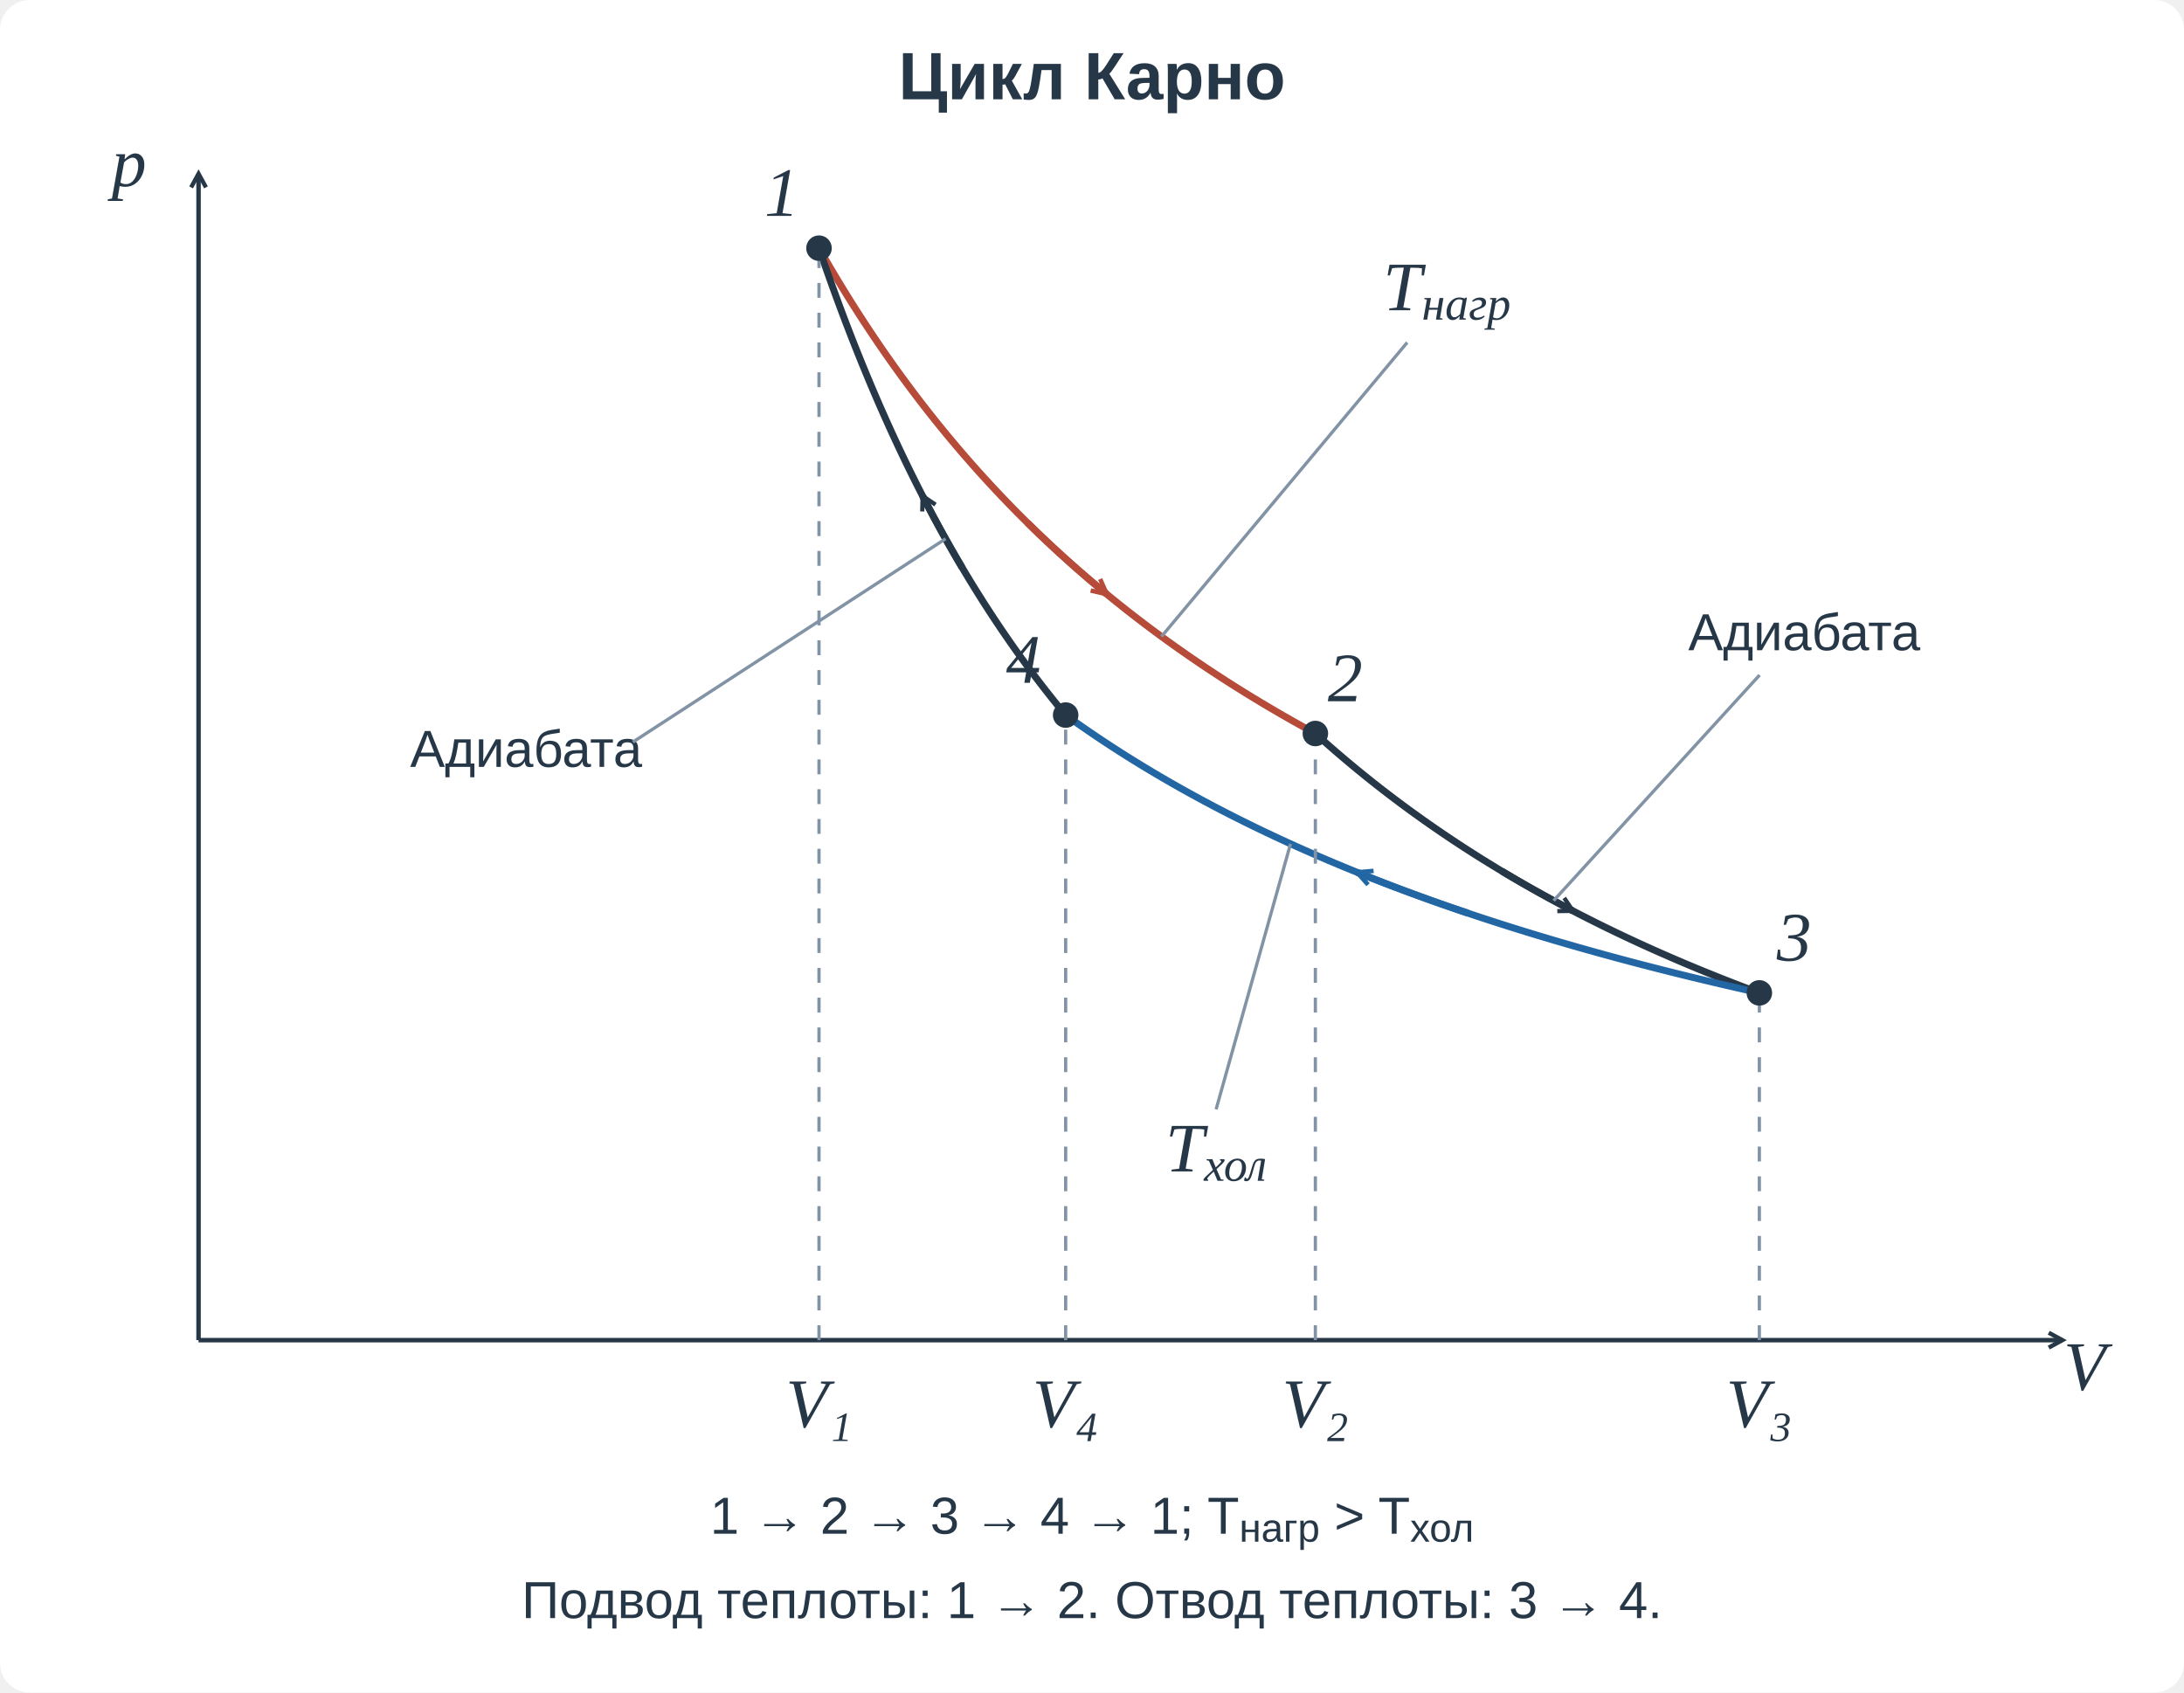
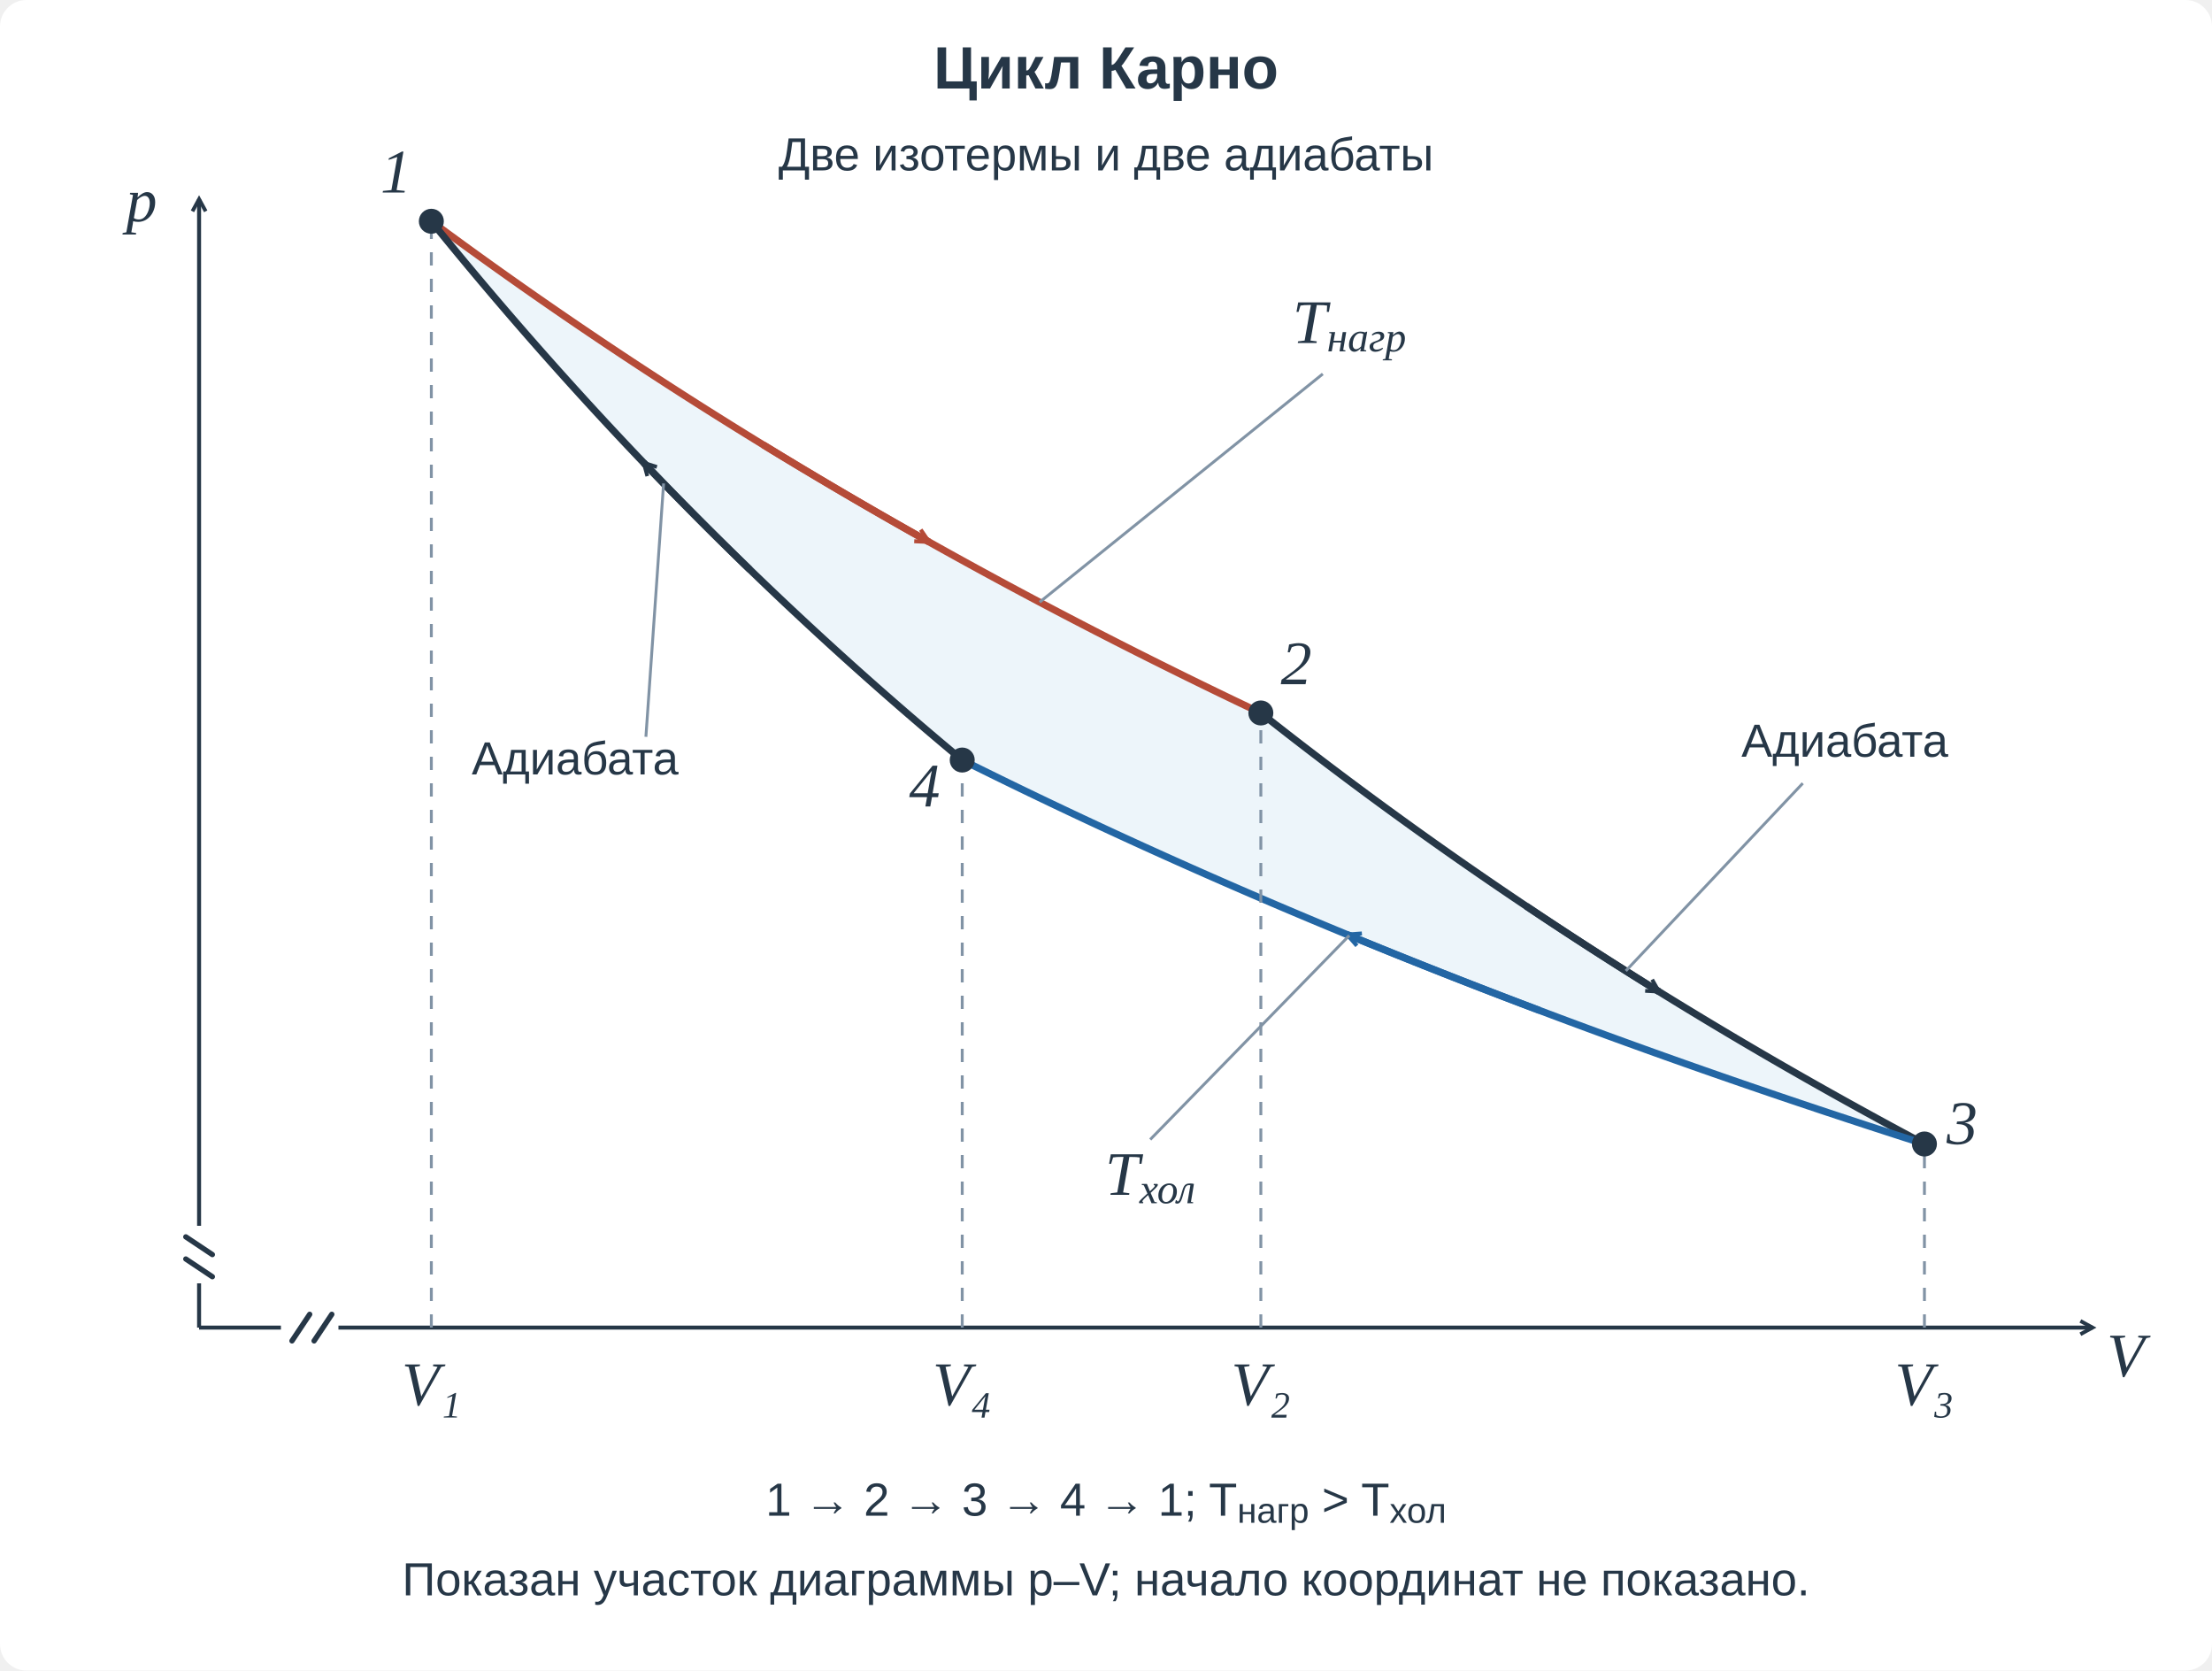
- <svg xmlns="http://www.w3.org/2000/svg" viewBox="0 0 880 682" role="img" aria-labelledby="title desc">
+ <svg xmlns="http://www.w3.org/2000/svg" viewBox="0 0 1000 755" role="img" aria-labelledby="title desc">
  <defs>
    <marker id="arrow" markerWidth="9" markerHeight="9" refX="7" refY="4.5" orient="auto-start-reverse" markerUnits="userSpaceOnUse">
      <path d="M1.5 1.5 L7 4.5 L1.5 7.5" fill="none" stroke="#263747" stroke-width="1.7" />
    </marker>
    <marker id="route" markerWidth="10" markerHeight="10" refX="8" refY="5" orient="auto-start-reverse" markerUnits="userSpaceOnUse">
      <path d="M2 2 L8 5 L2 8" fill="none" stroke="#2366a4" stroke-width="1.8" />
    </marker>
    <marker id="warm" markerWidth="10" markerHeight="10" refX="8" refY="5" orient="auto-start-reverse" markerUnits="userSpaceOnUse">
      <path d="M2 2 L8 5 L2 8" fill="none" stroke="#b54b38" stroke-width="1.8" />
    </marker>
  </defs>
  <style>text{font-family:Arial,Helvetica,sans-serif;font-size:24px;fill:#263747}.math{font-family:Georgia,'Times New Roman',serif;font-style:italic;font-size:28px}.small{font-size:21px}.heading{font-size:27px;font-weight:600}.wall{stroke:#263747;stroke-width:2.4;fill:none;stroke-linejoin:round;stroke-linecap:round}.axis{stroke:#263747;stroke-width:1.8;fill:none;marker-end:url(#arrow)}.flow{stroke:#2366a4;stroke-width:2.4;fill:none;marker-end:url(#route)}.work{stroke:#263747;stroke-width:2.2;fill:none;marker-end:url(#arrow)}.guide{stroke:#8193a5;stroke-width:1.3;stroke-dasharray:6 6;fill:none}.leader{stroke:#8193a5;stroke-width:1.3;fill:none}</style>
-   <rect width="880" height="682" rx="12" fill="#fff" />
-   <text x="440" y="40" class="heading" text-anchor="middle">Цикл Карно</text>
-   <path d="M80 540 H831" class="axis" />
-   <path d="M80 540 V70" class="axis" />
-   <text x="840" y="560" class="math" text-anchor="middle">V</text>
-   <text x="52" y="75" class="math" text-anchor="middle">p</text>
-   <path d="M330.000 100.000 L332.222 103.877 L334.444 107.686 L336.667 111.429 L338.889 115.107 L341.111 118.723 L343.333 122.278 L345.556 125.774 L347.778 129.212 L350.000 132.593 L352.222 135.918 L354.444 139.190 L356.667 142.410 L358.889 145.578 L361.111 148.696 L363.333 151.765 L365.556 154.786 L367.778 157.761 L370.000 160.690 L372.222 163.574 L374.444 166.415 L376.667 169.213 L378.889 171.970 L381.111 174.686 L383.333 177.363 L385.556 180.000 L387.778 182.599 L390.000 185.161 L392.222 187.687 L394.444 190.177 L396.667 192.632 L398.889 195.052 L401.111 197.439 L403.333 199.794 L405.556 202.116 L407.778 204.407 L410.000 206.667 L412.222 208.896 L414.444 211.096 L416.667 213.267 L418.889 215.410 L421.111 217.524 L423.333 219.612 L425.556 221.672 L427.778 223.706 L430.000 225.714 L432.222 227.697 L434.444 229.655 L436.667 231.589 L438.889 233.498 L441.111 235.385 L443.333 237.248 L445.556 239.088 L447.778 240.906 L450.000 242.703 L452.222 244.478 L454.444 246.231 L456.667 247.965 L458.889 249.677 L461.111 251.370 L463.333 253.043 L465.556 254.697 L467.778 256.332 L470.000 257.949 L472.222 259.547 L474.444 261.127 L476.667 262.689 L478.889 264.234 L481.111 265.762 L483.333 267.273 L485.556 268.767 L487.778 270.245 L490.000 271.707 L492.222 273.154 L494.444 274.584 L496.667 276.000 L498.889 277.401 L501.111 278.786 L503.333 280.157 L505.556 281.514 L507.778 282.857 L510.000 284.186 L512.222 285.501 L514.444 286.803 L516.667 288.092 L518.889 289.367 L521.111 290.630 L523.333 291.880 L525.556 293.117 L527.778 294.342 L530.000 295.556" class="" fill="none" stroke="#b54b38" stroke-width="2.8" />
-   <path d="M414.000 210.659 L416.667 213.267 L419.333 215.835 L422.000 218.363 L424.667 220.851 L427.333 223.301 L430.000 225.714 L432.667 228.091 L435.333 230.432 L438.000 232.737 L440.667 235.009 L443.333 237.248 L446.000 239.454" class="" fill="none" stroke="#b54b38" stroke-width="2.8" marker-end="url(#warm)" />
-   <path d="M530.000 295.556 L531.988 297.345 L533.975 299.113 L535.963 300.860 L537.951 302.588 L539.939 304.295 L541.926 305.983 L543.914 307.652 L545.902 309.302 L547.889 310.933 L549.877 312.546 L551.865 314.141 L553.853 315.717 L555.840 317.277 L557.828 318.819 L559.816 320.344 L561.803 321.852 L563.791 323.344 L565.779 324.819 L567.767 326.279 L569.754 327.722 L571.742 329.151 L573.730 330.564 L575.717 331.961 L577.705 333.344 L579.693 334.712 L581.681 336.066 L583.668 337.406 L585.656 338.731 L587.644 340.043 L589.631 341.341 L591.619 342.626 L593.607 343.898 L595.595 345.156 L597.582 346.401 L599.570 347.634 L601.558 348.855 L603.545 350.063 L605.533 351.258 L607.521 352.442 L609.508 353.614 L611.496 354.775 L613.484 355.923 L615.472 357.061 L617.459 358.187 L619.447 359.302 L621.435 360.406 L623.422 361.500 L625.410 362.583 L627.398 363.655 L629.386 364.717 L631.373 365.769 L633.361 366.811 L635.349 367.843 L637.336 368.865 L639.324 369.878 L641.312 370.880 L643.300 371.874 L645.287 372.858 L647.275 373.833 L649.263 374.799 L651.250 375.756 L653.238 376.704 L655.226 377.643 L657.214 378.574 L659.201 379.496 L661.189 380.410 L663.177 381.316 L665.164 382.213 L667.152 383.102 L669.140 383.984 L671.128 384.857 L673.115 385.723 L675.103 386.580 L677.091 387.431 L679.078 388.273 L681.066 389.109 L683.054 389.937 L685.042 390.758 L687.029 391.571 L689.017 392.378 L691.005 393.177 L692.992 393.970 L694.980 394.756 L696.968 395.535 L698.956 396.307 L700.943 397.073 L702.931 397.832 L704.919 398.585 L706.906 399.332 L708.894 400.072" class="" fill="none" stroke="#263747" stroke-width="2.8" />
-   <path d="M605.136 351.020 L607.521 352.442 L609.906 353.847 L612.291 355.235 L614.677 356.607 L617.062 357.963 L619.447 359.302 L621.832 360.626 L624.218 361.934 L626.603 363.228 L628.988 364.506 L631.373 365.769 L633.759 367.018" class="" fill="none" stroke="#263747" stroke-width="2.8" marker-end="url(#arrow)" />
-   <path d="M708.894 400.072 L705.788 399.377 L702.683 398.676 L699.577 397.968 L696.472 397.252 L693.366 396.529 L690.260 395.799 L687.155 395.062 L684.049 394.316 L680.943 393.564 L677.838 392.803 L674.732 392.034 L671.626 391.257 L668.521 390.473 L665.415 389.679 L662.309 388.878 L659.204 388.067 L656.098 387.248 L652.992 386.420 L649.887 385.583 L646.781 384.737 L643.675 383.882 L640.570 383.017 L637.464 382.142 L634.359 381.258 L631.253 380.364 L628.147 379.459 L625.042 378.544 L621.936 377.619 L618.830 376.683 L615.725 375.737 L612.619 374.779 L609.513 373.810 L606.408 372.829 L603.302 371.837 L600.196 370.833 L597.091 369.817 L593.985 368.789 L590.879 367.748 L587.774 366.694 L584.668 365.628 L581.562 364.548 L578.457 363.455 L575.351 362.348 L572.246 361.227 L569.140 360.092 L566.034 358.943 L562.929 357.778 L559.823 356.599 L556.717 355.404 L553.612 354.194 L550.506 352.967 L547.400 351.725 L544.295 350.465 L541.189 349.189 L538.083 347.895 L534.978 346.584 L531.872 345.255 L528.766 343.907 L525.661 342.540 L522.555 341.155 L519.449 339.749 L516.344 338.324 L513.238 336.878 L510.133 335.412 L507.027 333.924 L503.921 332.414 L500.816 330.882 L497.710 329.327 L494.604 327.749 L491.499 326.148 L488.393 324.521 L485.287 322.870 L482.182 321.193 L479.076 319.491 L475.970 317.761 L472.865 316.004 L469.759 314.219 L466.653 312.406 L463.548 310.563 L460.442 308.690 L457.336 306.786 L454.231 304.851 L451.125 302.883 L448.020 300.882 L444.914 298.847 L441.808 296.777 L438.703 294.671 L435.597 292.529 L432.491 290.348 L429.386 288.129" class="" fill="none" stroke="#2366a4" stroke-width="2.8" />
-   <path d="M591.501 367.957 L587.774 366.694 L584.047 365.413 L580.320 364.113 L576.593 362.793 L572.867 361.453 L569.140 360.092 L565.413 358.711 L561.686 357.308 L557.960 355.884 L554.233 354.437 L550.506 352.967 L546.779 351.474" class="" fill="none" stroke="#2366a4" stroke-width="2.8" marker-end="url(#route)" />
-   <path d="M429.386 288.129 L428.281 286.797 L427.177 285.453 L426.073 284.098 L424.968 282.731 L423.864 281.353 L422.760 279.962 L421.656 278.560 L420.551 277.146 L419.447 275.719 L418.343 274.280 L417.238 272.828 L416.134 271.364 L415.030 269.886 L413.926 268.396 L412.821 266.892 L411.717 265.375 L410.613 263.845 L409.508 262.301 L408.404 260.743 L407.300 259.170 L406.196 257.584 L405.091 255.983 L403.987 254.368 L402.883 252.738 L401.779 251.093 L400.674 249.433 L399.570 247.758 L398.466 246.067 L397.361 244.360 L396.257 242.638 L395.153 240.899 L394.049 239.144 L392.944 237.373 L391.840 235.585 L390.736 233.780 L389.631 231.957 L388.527 230.117 L387.423 228.260 L386.319 226.385 L385.214 224.491 L384.110 222.579 L383.006 220.649 L381.901 218.700 L380.797 216.732 L379.693 214.744 L378.589 212.737 L377.484 210.709 L376.380 208.662 L375.276 206.594 L374.171 204.506 L373.067 202.396 L371.963 200.265 L370.859 198.113 L369.754 195.938 L368.650 193.742 L367.546 191.523 L366.441 189.281 L365.337 187.016 L364.233 184.727 L363.129 182.414 L362.024 180.078 L360.920 177.717 L359.816 175.331 L358.711 172.919 L357.607 170.482 L356.503 168.020 L355.399 165.530 L354.294 163.014 L353.190 160.471 L352.086 157.900 L350.981 155.302 L349.877 152.675 L348.773 150.019 L347.669 147.334 L346.564 144.619 L345.460 141.874 L344.356 139.098 L343.251 136.291 L342.147 133.453 L341.043 130.583 L339.939 127.680 L338.834 124.744 L337.730 121.774 L336.626 118.770 L335.521 115.732 L334.417 112.658 L333.313 109.549 L332.209 106.403 L331.104 103.220 L330.000 100.000" class="" fill="none" stroke="#263747" stroke-width="2.8" />
-   <path d="M387.644 228.633 L386.319 226.385 L384.993 224.110 L383.668 221.810 L382.343 219.482 L381.018 217.127 L379.693 214.744 L378.368 212.333 L377.043 209.893 L375.717 207.424 L374.392 204.925 L373.067 202.396 L371.742 199.836" class="" fill="none" stroke="#263747" stroke-width="2.8" marker-end="url(#arrow)" />
-   <path d="M330.000 540 V100.000" class="guide" />
-   <circle cx="330.0" cy="100.0" r="4" fill="#263747" stroke="#263747" stroke-width="2.3" />
-   <text x="315.0" y="87.0" class="math" text-anchor="middle">1</text>
-   <path d="M530.000 540 V295.556" class="guide" />
-   <circle cx="530.0" cy="295.556" r="4" fill="#263747" stroke="#263747" stroke-width="2.3" />
-   <text x="542.0" y="282.556" class="math" text-anchor="middle">2</text>
-   <path d="M708.894 540 V400.072" class="guide" />
-   <circle cx="708.894" cy="400.072" r="4" fill="#263747" stroke="#263747" stroke-width="2.3" />
-   <text x="722.894" y="387.072" class="math" text-anchor="middle">3</text>
-   <path d="M429.386 540 V288.129" class="guide" />
-   <circle cx="429.386" cy="288.129" r="4" fill="#263747" stroke="#263747" stroke-width="2.3" />
-   <text x="412.386" y="275.129" class="math" text-anchor="middle">4</text>
-   <text x="330.0" y="575" class="math" text-anchor="middle">V₁</text>
-   <text x="429.386" y="575" class="math" text-anchor="middle">V₄</text>
-   <text x="530.0" y="575" class="math" text-anchor="middle">V₂</text>
-   <text x="708.894" y="575" class="math" text-anchor="middle">V₃</text>
-   <text x="583" y="125" class="math" text-anchor="middle">T<tspan baseline-shift="sub" font-size="19">нагр</tspan>
+   <rect width="1000" height="755" rx="12" fill="#fff" />
+   <text x="500" y="40" class="heading" text-anchor="middle">Цикл Карно</text>
+   <text x="500" y="77" class="small" text-anchor="middle">Две изотермы и две адиабаты</text>
+   <path d="M90 600 H946" class="axis" />
+   <path d="M90 600 V90" class="axis" />
+   <text x="961" y="622" class="math" text-anchor="middle">V</text>
+   <text x="64" y="100" class="math" text-anchor="middle">p</text>
+   <path d="M195 100 L198.75 102.771 L202.5 105.528 L206.25 108.271 L210 111.001 L213.75 113.717 L217.5 116.42 L221.25 119.11 L225 121.787 L228.75 124.45 L232.5 127.1 L236.25 129.738 L240 132.363 L243.75 134.974 L247.5 137.574 L251.25 140.161 L255 142.735 L258.75 145.297 L262.5 147.847 L266.25 150.385 L270 152.91 L273.75 155.424 L277.5 157.925 L281.25 160.415 L285 162.893 L288.75 165.359 L292.5 167.814 L296.25 170.258 L300 172.69 L303.75 175.11 L307.5 177.519 L311.25 179.917 L315 182.304 L318.75 184.68 L322.5 187.046 L326.25 189.4 L330 191.743 L333.75 194.076 L337.5 196.398 L341.25 198.709 L345 201.01 L348.75 203.301 L352.5 205.581 L356.25 207.851 L360 210.11 L363.75 212.36 L367.5 214.599 L371.25 216.828 L375 219.048 L378.75 221.257 L382.5 223.457 L386.25 225.647 L390 227.827 L393.75 229.998 L397.5 232.159 L401.25 234.31 L405 236.452 L408.75 238.585 L412.5 240.708 L416.25 242.823 L420 244.928 L423.75 247.023 L427.5 249.11 L431.25 251.188 L435 253.257 L438.75 255.317 L442.5 257.368 L446.25 259.41 L450 261.443 L453.75 263.468 L457.5 265.485 L461.25 267.492 L465 269.491 L468.75 271.482 L472.5 273.465 L476.25 275.439 L480 277.404 L483.75 279.362 L487.5 281.311 L491.25 283.252 L495 285.185 L498.75 287.11 L502.5 289.027 L506.25 290.936 L510 292.837 L513.75 294.731 L517.5 296.616 L521.25 298.494 L525 300.364 L528.75 302.227 L532.5 304.082 L536.25 305.929 L540 307.769 L543.75 309.601 L547.5 311.426 L551.25 313.243 L555 315.054 L558.75 316.857 L562.5 318.652 L566.25 320.441 L570 322.222 L573 324.587 L576 326.943 L579 329.288 L582 331.623 L585 333.949 L588 336.264 L591 338.57 L594 340.866 L597 343.153 L600 345.43 L603 347.697 L606 349.955 L609 352.204 L612 354.443 L615 356.673 L618 358.893 L621 361.104 L624 363.306 L627 365.499 L630 367.683 L633 369.858 L636 372.024 L639 374.181 L642 376.329 L645 378.469 L648 380.599 L651 382.721 L654 384.834 L657 386.939 L660 389.035 L663 391.123 L666 393.202 L669 395.272 L672 397.335 L675 399.389 L678 401.434 L681 403.472 L684 405.501 L687 407.522 L690 409.535 L693 411.54 L696 413.537 L699 415.526 L702 417.507 L705 419.48 L708 421.445 L711 423.403 L714 425.353 L717 427.295 L720 429.229 L723 431.156 L726 433.075 L729 434.987 L732 436.891 L735 438.788 L738 440.677 L741 442.559 L744 444.433 L747 446.3 L750 448.16 L753 450.013 L756 451.858 L759 453.697 L762 455.528 L765 457.352 L768 459.17 L771 460.98 L774 462.783 L777 464.579 L780 466.369 L783 468.151 L786 469.927 L789 471.696 L792 473.458 L795 475.213 L798 476.962 L801 478.704 L804 480.44 L807 482.169 L810 483.891 L813 485.607 L816 487.317 L819 489.02 L822 490.716 L825 492.407 L828 494.091 L831 495.768 L834 497.44 L837 499.105 L840 500.764 L843 502.416 L846 504.063 L849 505.704 L852 507.338 L855 508.966 L858 510.589 L861 512.205 L864 513.815 L867 515.42 L870 517.018 L865.65 515.627 L861.3 514.231 L856.95 512.829 L852.6 511.421 L848.25 510.007 L843.9 508.588 L839.55 507.163 L835.2 505.732 L830.85 504.296 L826.5 502.853 L822.15 501.405 L817.8 499.95 L813.45 498.49 L809.1 497.024 L804.75 495.552 L800.4 494.073 L796.05 492.589 L791.7 491.098 L787.35 489.601 L783 488.098 L778.65 486.588 L774.3 485.073 L769.95 483.551 L765.6 482.022 L761.25 480.487 L756.9 478.946 L752.55 477.398 L748.2 475.843 L743.85 474.282 L739.5 472.715 L735.15 471.14 L730.8 469.559 L726.45 467.971 L722.1 466.376 L717.75 464.775 L713.4 463.166 L709.05 461.551 L704.7 459.928 L700.35 458.299 L696 456.663 L691.65 455.019 L687.3 453.368 L682.95 451.71 L678.6 450.045 L674.25 448.372 L669.9 446.692 L665.55 445.004 L661.2 443.309 L656.85 441.607 L652.5 439.897 L648.15 438.179 L643.8 436.454 L639.45 434.721 L635.1 432.98 L630.75 431.232 L626.4 429.475 L622.05 427.711 L617.7 425.938 L613.35 424.158 L609 422.369 L604.65 420.573 L600.3 418.768 L595.95 416.955 L591.6 415.133 L587.25 413.303 L582.9 411.465 L578.55 409.618 L574.2 407.763 L569.85 405.899 L565.5 404.026 L561.15 402.145 L556.8 400.255 L552.45 398.356 L548.1 396.448 L543.75 394.531 L539.4 392.606 L535.05 390.671 L530.7 388.726 L526.35 386.773 L522 384.81 L517.65 382.838 L513.3 380.857 L508.95 378.866 L504.6 376.865 L500.25 374.855 L495.9 372.835 L491.55 370.805 L487.2 368.766 L482.85 366.716 L478.5 364.657 L474.15 362.587 L469.8 360.507 L465.45 358.417 L461.1 356.317 L456.75 354.207 L452.4 352.086 L448.05 349.954 L443.7 347.812 L439.35 345.659 L435 343.495 L432.6 341.497 L430.2 339.491 L427.8 337.478 L425.4 335.458 L423 333.43 L420.6 331.395 L418.2 329.352 L415.8 327.301 L413.4 325.243 L411 323.177 L408.6 321.103 L406.2 319.022 L403.8 316.933 L401.4 314.836 L399 312.731 L396.6 310.618 L394.2 308.497 L391.8 306.368 L389.4 304.231 L387 302.087 L384.6 299.933 L382.2 297.772 L379.8 295.603 L377.4 293.425 L375 291.239 L372.6 289.045 L370.2 286.842 L367.8 284.631 L365.4 282.411 L363 280.183 L360.6 277.946 L358.2 275.701 L355.8 273.447 L353.4 271.184 L351 268.913 L348.6 266.632 L346.2 264.343 L343.8 262.045 L341.4 259.738 L339 257.423 L336.6 255.098 L334.2 252.764 L331.8 250.421 L329.4 248.068 L327 245.707 L324.6 243.336 L322.2 240.956 L319.8 238.566 L317.4 236.167 L315 233.759 L312.6 231.341 L310.2 228.913 L307.8 226.476 L305.4 224.029 L303 221.572 L300.6 219.106 L298.2 216.63 L295.8 214.143 L293.4 211.647 L291 209.141 L288.6 206.625 L286.2 204.098 L283.8 201.562 L281.4 199.015 L279 196.458 L276.6 193.891 L274.2 191.313 L271.8 188.724 L269.4 186.125 L267 183.516 L264.6 180.896 L262.2 178.265 L259.8 175.624 L257.4 172.971 L255 170.308 L252.6 167.634 L250.2 164.948 L247.8 162.252 L245.4 159.545 L243 156.826 L240.6 154.096 L238.2 151.355 L235.8 148.602 L233.4 145.838 L231 143.063 L228.6 140.276 L226.2 137.477 L223.8 134.666 L221.4 131.844 L219 129.01 L216.6 126.163 L214.2 123.305 L211.8 120.435 L209.4 117.553 L207 114.658 L204.6 111.751 L202.2 108.832 L199.8 105.901 L197.4 102.957 L195 100 Z" class="" fill="#edf5fa" stroke="none" />
+   <path d="M195 100 L198.75 102.771 L202.5 105.528 L206.25 108.271 L210 111.001 L213.75 113.717 L217.5 116.42 L221.25 119.11 L225 121.787 L228.75 124.45 L232.5 127.1 L236.25 129.738 L240 132.363 L243.75 134.974 L247.5 137.574 L251.25 140.161 L255 142.735 L258.75 145.297 L262.5 147.847 L266.25 150.385 L270 152.91 L273.75 155.424 L277.5 157.925 L281.25 160.415 L285 162.893 L288.75 165.359 L292.5 167.814 L296.25 170.258 L300 172.69 L303.75 175.11 L307.5 177.519 L311.25 179.917 L315 182.304 L318.75 184.68 L322.5 187.046 L326.25 189.4 L330 191.743 L333.75 194.076 L337.5 196.398 L341.25 198.709 L345 201.01 L348.75 203.301 L352.5 205.581 L356.25 207.851 L360 210.11 L363.75 212.36 L367.5 214.599 L371.25 216.828 L375 219.048 L378.75 221.257 L382.5 223.457 L386.25 225.647 L390 227.827 L393.75 229.998 L397.5 232.159 L401.25 234.31 L405 236.452 L408.75 238.585 L412.5 240.708 L416.25 242.823 L420 244.928 L423.75 247.023 L427.5 249.11 L431.25 251.188 L435 253.257 L438.75 255.317 L442.5 257.368 L446.25 259.41 L450 261.443 L453.75 263.468 L457.5 265.485 L461.25 267.492 L465 269.491 L468.75 271.482 L472.5 273.465 L476.25 275.439 L480 277.404 L483.75 279.362 L487.5 281.311 L491.25 283.252 L495 285.185 L498.75 287.11 L502.5 289.027 L506.25 290.936 L510 292.837 L513.75 294.731 L517.5 296.616 L521.25 298.494 L525 300.364 L528.75 302.227 L532.5 304.082 L536.25 305.929 L540 307.769 L543.75 309.601 L547.5 311.426 L551.25 313.243 L555 315.054 L558.75 316.857 L562.5 318.652 L566.25 320.441 L570 322.222" class="" fill="none" stroke="#b54b38" stroke-width="3.2" />
+   <path d="M345 201.01 L349.688 203.872 L354.375 206.717 L359.062 209.546 L363.75 212.36 L368.438 215.157 L373.125 217.939 L377.812 220.706 L382.5 223.457 L387.188 226.193 L391.875 228.913 L396.562 231.619 L401.25 234.31 L405.938 236.986 L410.625 239.648 L415.312 242.295 L420 244.928" class="" fill="none" stroke="#b54b38" stroke-width="3.2" marker-end="url(#warm)" />
+   <path d="M570 322.222 L573 324.587 L576 326.943 L579 329.288 L582 331.623 L585 333.949 L588 336.264 L591 338.57 L594 340.866 L597 343.153 L600 345.43 L603 347.697 L606 349.955 L609 352.204 L612 354.443 L615 356.673 L618 358.893 L621 361.104 L624 363.306 L627 365.499 L630 367.683 L633 369.858 L636 372.024 L639 374.181 L642 376.329 L645 378.469 L648 380.599 L651 382.721 L654 384.834 L657 386.939 L660 389.035 L663 391.123 L666 393.202 L669 395.272 L672 397.335 L675 399.389 L678 401.434 L681 403.472 L684 405.501 L687 407.522 L690 409.535 L693 411.54 L696 413.537 L699 415.526 L702 417.507 L705 419.48 L708 421.445 L711 423.403 L714 425.353 L717 427.295 L720 429.229 L723 431.156 L726 433.075 L729 434.987 L732 436.891 L735 438.788 L738 440.677 L741 442.559 L744 444.433 L747 446.3 L750 448.16 L753 450.013 L756 451.858 L759 453.697 L762 455.528 L765 457.352 L768 459.17 L771 460.98 L774 462.783 L777 464.579 L780 466.369 L783 468.151 L786 469.927 L789 471.696 L792 473.458 L795 475.213 L798 476.962 L801 478.704 L804 480.44 L807 482.169 L810 483.891 L813 485.607 L816 487.317 L819 489.02 L822 490.716 L825 492.407 L828 494.091 L831 495.768 L834 497.44 L837 499.105 L840 500.764 L843 502.416 L846 504.063 L849 505.704 L852 507.338 L855 508.966 L858 510.589 L861 512.205 L864 513.815 L867 515.42 L870 517.018" class="" fill="none" stroke="#263747" stroke-width="3.2" />
+   <path d="M690 409.535 L693.75 412.04 L697.5 414.532 L701.25 417.012 L705 419.48 L708.75 421.935 L712.5 424.379 L716.25 426.81 L720 429.229 L723.75 431.636 L727.5 434.032 L731.25 436.416 L735 438.788 L738.75 441.148 L742.5 443.497 L746.25 445.834 L750 448.16" class="" fill="none" stroke="#263747" stroke-width="3.2" marker-end="url(#arrow)" />
+   <path d="M870 517.018 L865.65 515.627 L861.3 514.231 L856.95 512.829 L852.6 511.421 L848.25 510.007 L843.9 508.588 L839.55 507.163 L835.2 505.732 L830.85 504.296 L826.5 502.853 L822.15 501.405 L817.8 499.95 L813.45 498.49 L809.1 497.024 L804.75 495.552 L800.4 494.073 L796.05 492.589 L791.7 491.098 L787.35 489.601 L783 488.098 L778.65 486.588 L774.3 485.073 L769.95 483.551 L765.6 482.022 L761.25 480.487 L756.9 478.946 L752.55 477.398 L748.2 475.843 L743.85 474.282 L739.5 472.715 L735.15 471.14 L730.8 469.559 L726.45 467.971 L722.1 466.376 L717.75 464.775 L713.4 463.166 L709.05 461.551 L704.7 459.928 L700.35 458.299 L696 456.663 L691.65 455.019 L687.3 453.368 L682.95 451.71 L678.6 450.045 L674.25 448.372 L669.9 446.692 L665.55 445.004 L661.2 443.309 L656.85 441.607 L652.5 439.897 L648.15 438.179 L643.8 436.454 L639.45 434.721 L635.1 432.98 L630.75 431.232 L626.4 429.475 L622.05 427.711 L617.7 425.938 L613.35 424.158 L609 422.369 L604.65 420.573 L600.3 418.768 L595.95 416.955 L591.6 415.133 L587.25 413.303 L582.9 411.465 L578.55 409.618 L574.2 407.763 L569.85 405.899 L565.5 404.026 L561.15 402.145 L556.8 400.255 L552.45 398.356 L548.1 396.448 L543.75 394.531 L539.4 392.606 L535.05 390.671 L530.7 388.726 L526.35 386.773 L522 384.81 L517.65 382.838 L513.3 380.857 L508.95 378.866 L504.6 376.865 L500.25 374.855 L495.9 372.835 L491.55 370.805 L487.2 368.766 L482.85 366.716 L478.5 364.657 L474.15 362.587 L469.8 360.507 L465.45 358.417 L461.1 356.317 L456.75 354.207 L452.4 352.086 L448.05 349.954 L443.7 347.812 L439.35 345.659 L435 343.495" class="" fill="none" stroke="#2366a4" stroke-width="3.2" />
+   <path d="M696 456.663 L690.562 454.607 L685.125 452.54 L679.688 450.462 L674.25 448.372 L668.812 446.271 L663.375 444.158 L657.938 442.033 L652.5 439.897 L647.062 437.749 L641.625 435.589 L636.188 433.416 L630.75 431.232 L625.312 429.035 L619.875 426.825 L614.438 424.604 L609 422.369" class="" fill="none" stroke="#2366a4" stroke-width="3.2" marker-end="url(#route)" />
+   <path d="M435 343.495 L432.6 341.497 L430.2 339.491 L427.8 337.478 L425.4 335.458 L423 333.43 L420.6 331.395 L418.2 329.352 L415.8 327.301 L413.4 325.243 L411 323.177 L408.6 321.103 L406.2 319.022 L403.8 316.933 L401.4 314.836 L399 312.731 L396.6 310.618 L394.2 308.497 L391.8 306.368 L389.4 304.231 L387 302.087 L384.6 299.933 L382.2 297.772 L379.8 295.603 L377.4 293.425 L375 291.239 L372.6 289.045 L370.2 286.842 L367.8 284.631 L365.4 282.411 L363 280.183 L360.6 277.946 L358.2 275.701 L355.8 273.447 L353.4 271.184 L351 268.913 L348.6 266.632 L346.2 264.343 L343.8 262.045 L341.4 259.738 L339 257.423 L336.6 255.098 L334.2 252.764 L331.8 250.421 L329.4 248.068 L327 245.707 L324.6 243.336 L322.2 240.956 L319.8 238.566 L317.4 236.167 L315 233.759 L312.6 231.341 L310.2 228.913 L307.8 226.476 L305.4 224.029 L303 221.572 L300.6 219.106 L298.2 216.63 L295.8 214.143 L293.4 211.647 L291 209.141 L288.6 206.625 L286.2 204.098 L283.8 201.562 L281.4 199.015 L279 196.458 L276.6 193.891 L274.2 191.313 L271.8 188.724 L269.4 186.125 L267 183.516 L264.6 180.896 L262.2 178.265 L259.8 175.624 L257.4 172.971 L255 170.308 L252.6 167.634 L250.2 164.948 L247.8 162.252 L245.4 159.545 L243 156.826 L240.6 154.096 L238.2 151.355 L235.8 148.602 L233.4 145.838 L231 143.063 L228.6 140.276 L226.2 137.477 L223.8 134.666 L221.4 131.844 L219 129.01 L216.6 126.163 L214.2 123.305 L211.8 120.435 L209.4 117.553 L207 114.658 L204.6 111.751 L202.2 108.832 L199.8 105.901 L197.4 102.957 L195 100" class="" fill="none" stroke="#263747" stroke-width="3.2" />
+   <path d="M339 257.423 L336 254.515 L333 251.593 L330 248.657 L327 245.707 L324 242.742 L321 239.762 L318 236.768 L315 233.759 L312 230.735 L309 227.696 L306 224.642 L303 221.572 L300 218.488 L297 215.388 L294 212.272 L291 209.141" class="" fill="none" stroke="#263747" stroke-width="3.2" marker-end="url(#arrow)" />
+   <path d="M195 600 V100" class="guide" />
+   <circle cx="195" cy="100" r="4.5" fill="#263747" stroke="#263747" stroke-width="2.3" />
+   <text x="179" y="87" class="math" text-anchor="middle">1</text>
+   <path d="M570 600 V322.222" class="guide" />
+   <circle cx="570.0" cy="322.222" r="4.5" fill="#263747" stroke="#263747" stroke-width="2.3" />
+   <text x="586.0" y="309.222" class="math" text-anchor="middle">2</text>
+   <path d="M870 600 V517.018" class="guide" />
+   <circle cx="870" cy="517.018" r="4.5" fill="#263747" stroke="#263747" stroke-width="2.3" />
+   <text x="887" y="517.018" class="math" text-anchor="middle">3</text>
+   <path d="M435 600 V343.495" class="guide" />
+   <circle cx="435" cy="343.495" r="4.5" fill="#263747" stroke="#263747" stroke-width="2.3" />
+   <text x="418" y="364.495" class="math" text-anchor="middle">4</text>
+   <text x="195" y="635" class="math" text-anchor="middle">V₁</text>
+   <text x="435" y="635" class="math" text-anchor="middle">V₄</text>
+   <text x="570.0" y="635" class="math" text-anchor="middle">V₂</text>
+   <text x="870" y="635" class="math" text-anchor="middle">V₃</text>
+   <text x="610" y="155" class="math" text-anchor="middle">T<tspan baseline-shift="sub" font-size="19">нагр</tspan>
  </text>
-   <path d="M567 138 L468 256.495" class="leader" />
-   <text x="490" y="472" class="math" text-anchor="middle">T<tspan baseline-shift="sub" font-size="19">хол</tspan>
+   <path d="M598 169 L470 272.144" class="leader" />
+   <text x="520" y="540" class="math" text-anchor="middle">T<tspan baseline-shift="sub" font-size="19">хол</tspan>
  </text>
-   <path d="M490 447 L520 340.000" class="leader" />
-   <text x="727" y="262" class="small" text-anchor="middle">Адиабата</text>
-   <path d="M709 272 L626 362.902" class="leader" />
-   <text x="212" y="309" class="small" text-anchor="middle">Адиабата</text>
-   <path d="M255 299 L381 217.095" class="leader" />
-   <text x="440" y="618" class="small" text-anchor="middle">1 → 2 → 3 → 4 → 1;  T<tspan baseline-shift="sub" font-size="16">нагр</tspan> &gt; T<tspan baseline-shift="sub" font-size="16">хол</tspan>
+   <path d="M520 515 L610 422.781" class="leader" />
+   <text x="260" y="350" class="small" text-anchor="middle">Адиабата</text>
+   <path d="M292 333 L300 218.488" class="leader" />
+   <text x="834" y="342" class="small" text-anchor="middle">Адиабата</text>
+   <path d="M815 354 L735 438.788" class="leader" />
+   <path d="M127 600 H153" class="" stroke="#fff" stroke-width="6" />
+   <path d="M132 606 L140 594 M142 606 L150 594" class="wall" />
+   <path d="M90 554 V580" class="" stroke="#fff" stroke-width="6" />
+   <path d="M84 559 L96 567 M84 569 L96 577" class="wall" />
+   <text x="500" y="685" class="small" text-anchor="middle">1 → 2 → 3 → 4 → 1;  T<tspan baseline-shift="sub" font-size="16">нагр</tspan> &gt; T<tspan baseline-shift="sub" font-size="16">хол</tspan>
  </text>
-   <text x="440" y="652" class="small" text-anchor="middle">Подвод теплоты: 1 → 2. Отвод теплоты: 3 → 4.</text>
+   <text x="500" y="721" class="small" text-anchor="middle">Показан участок диаграммы p–V; начало координат не показано.</text>
</svg>
